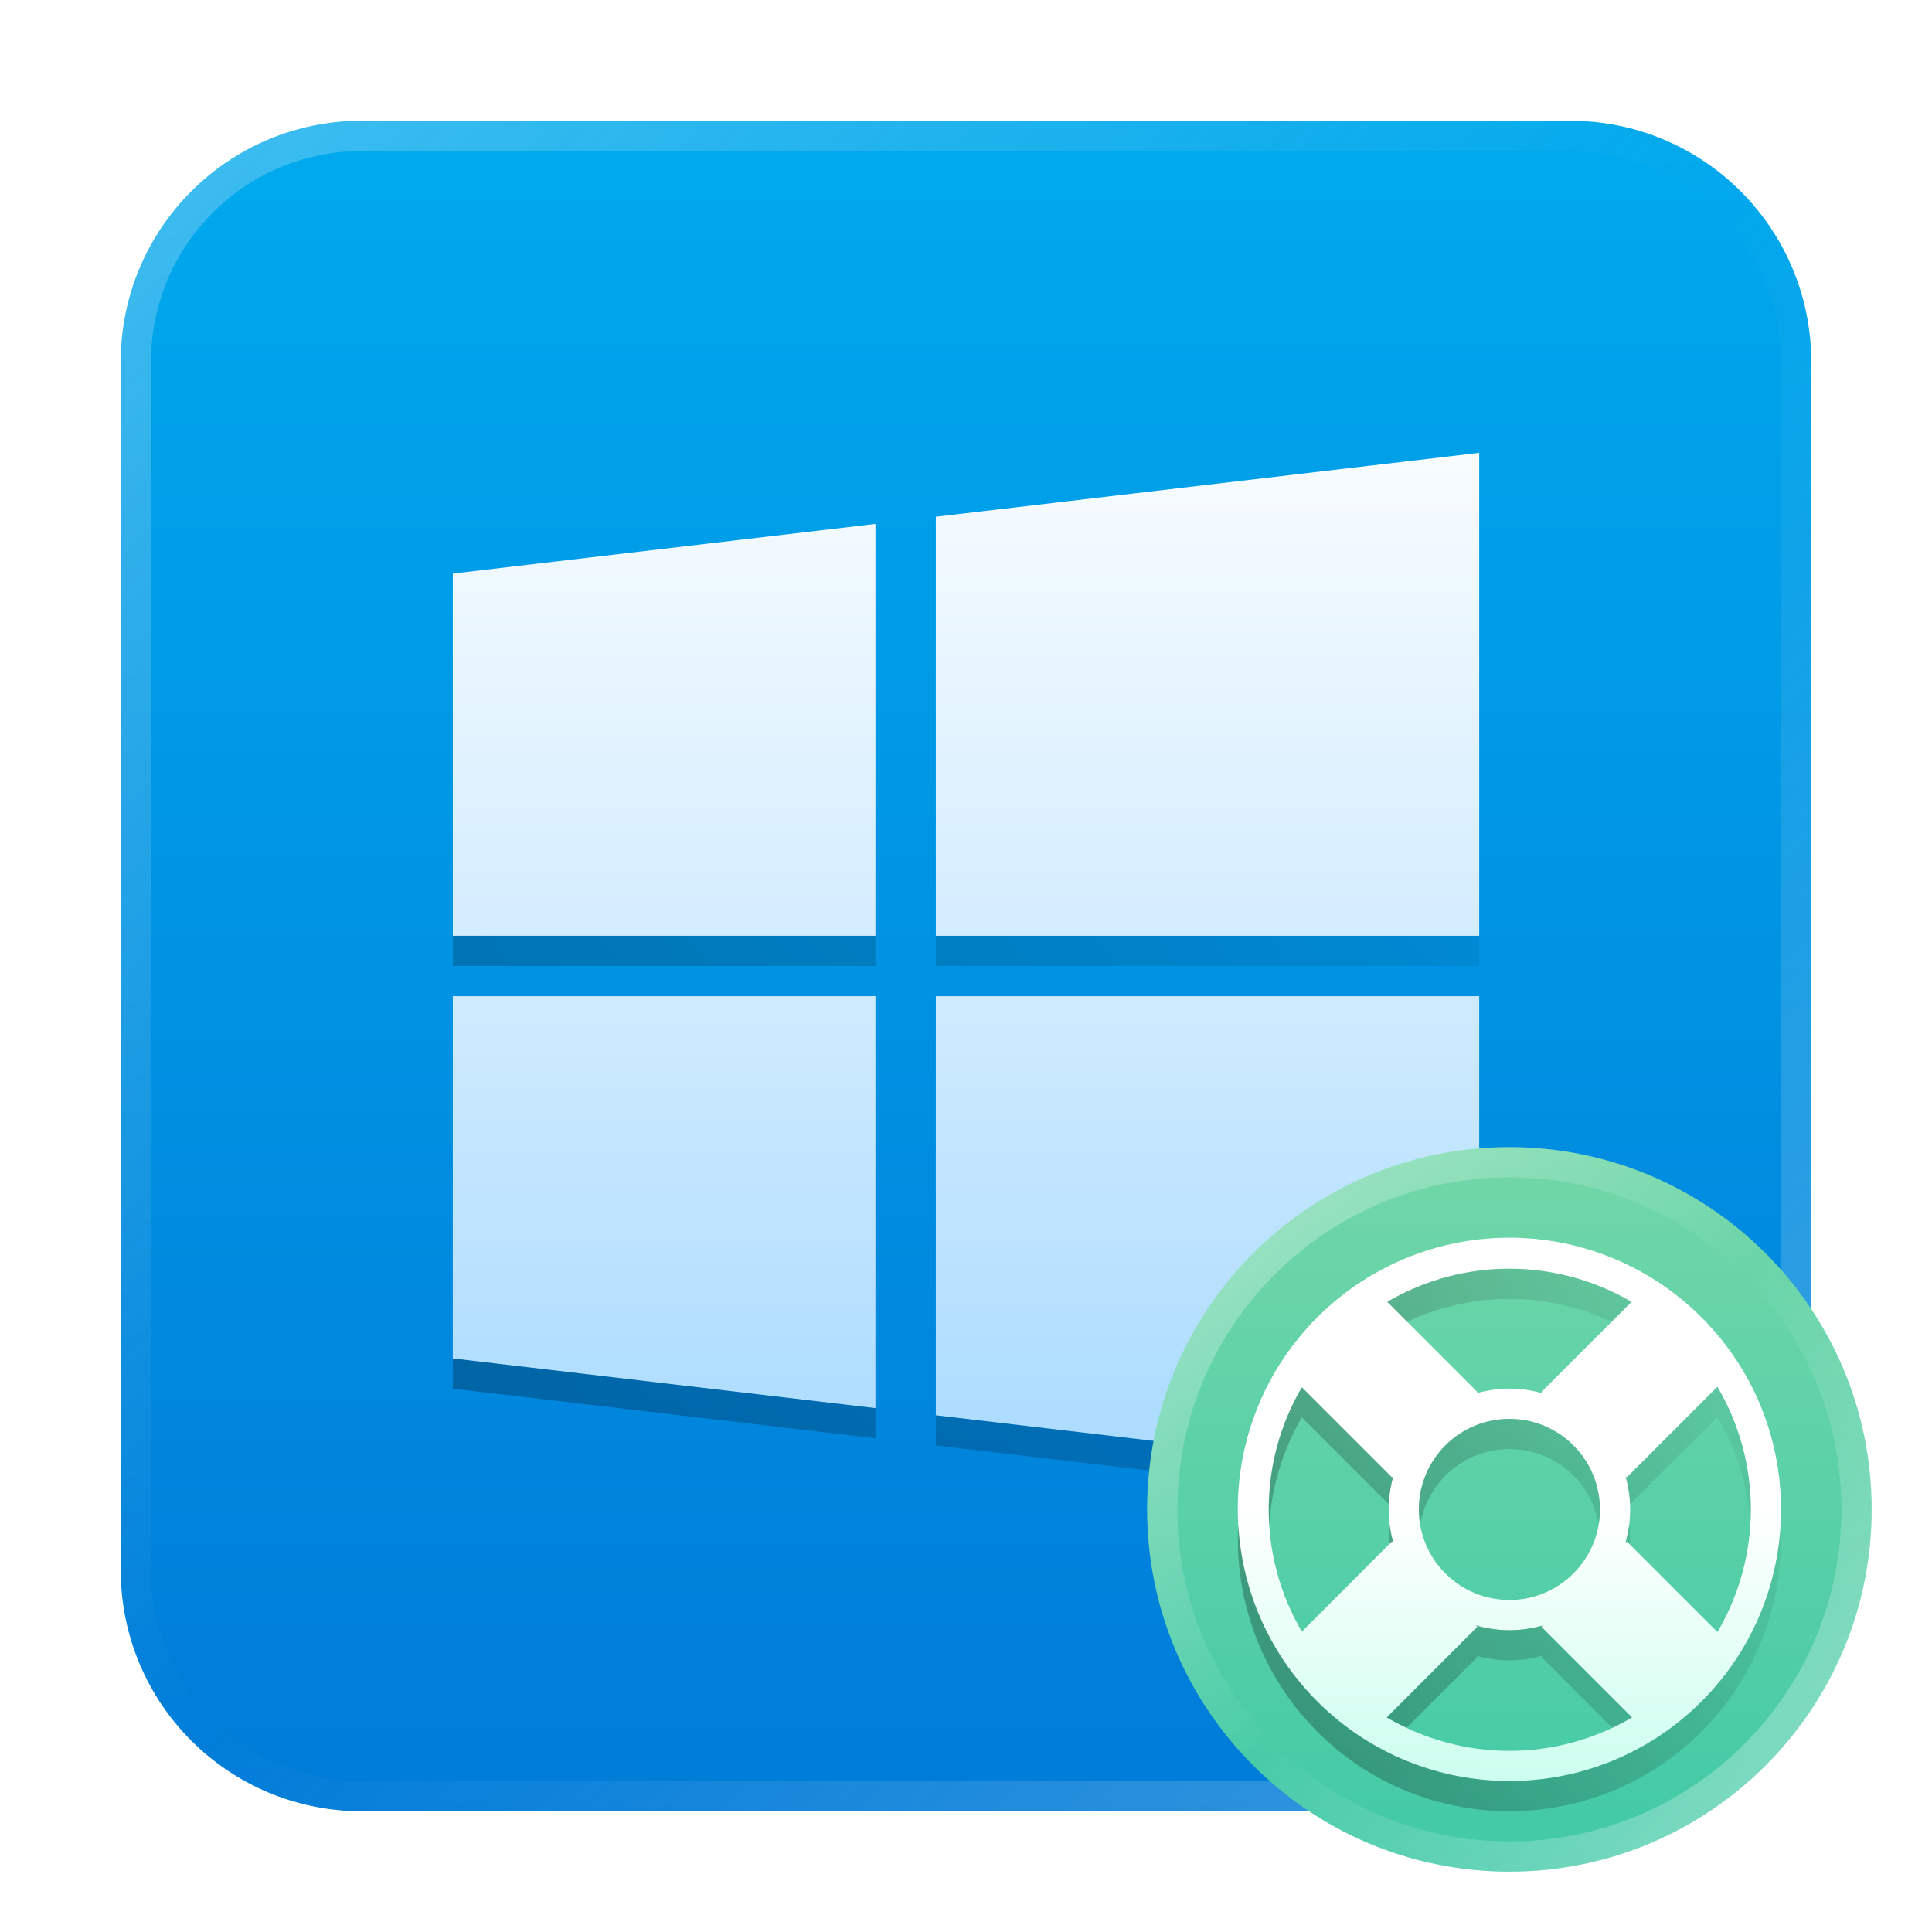
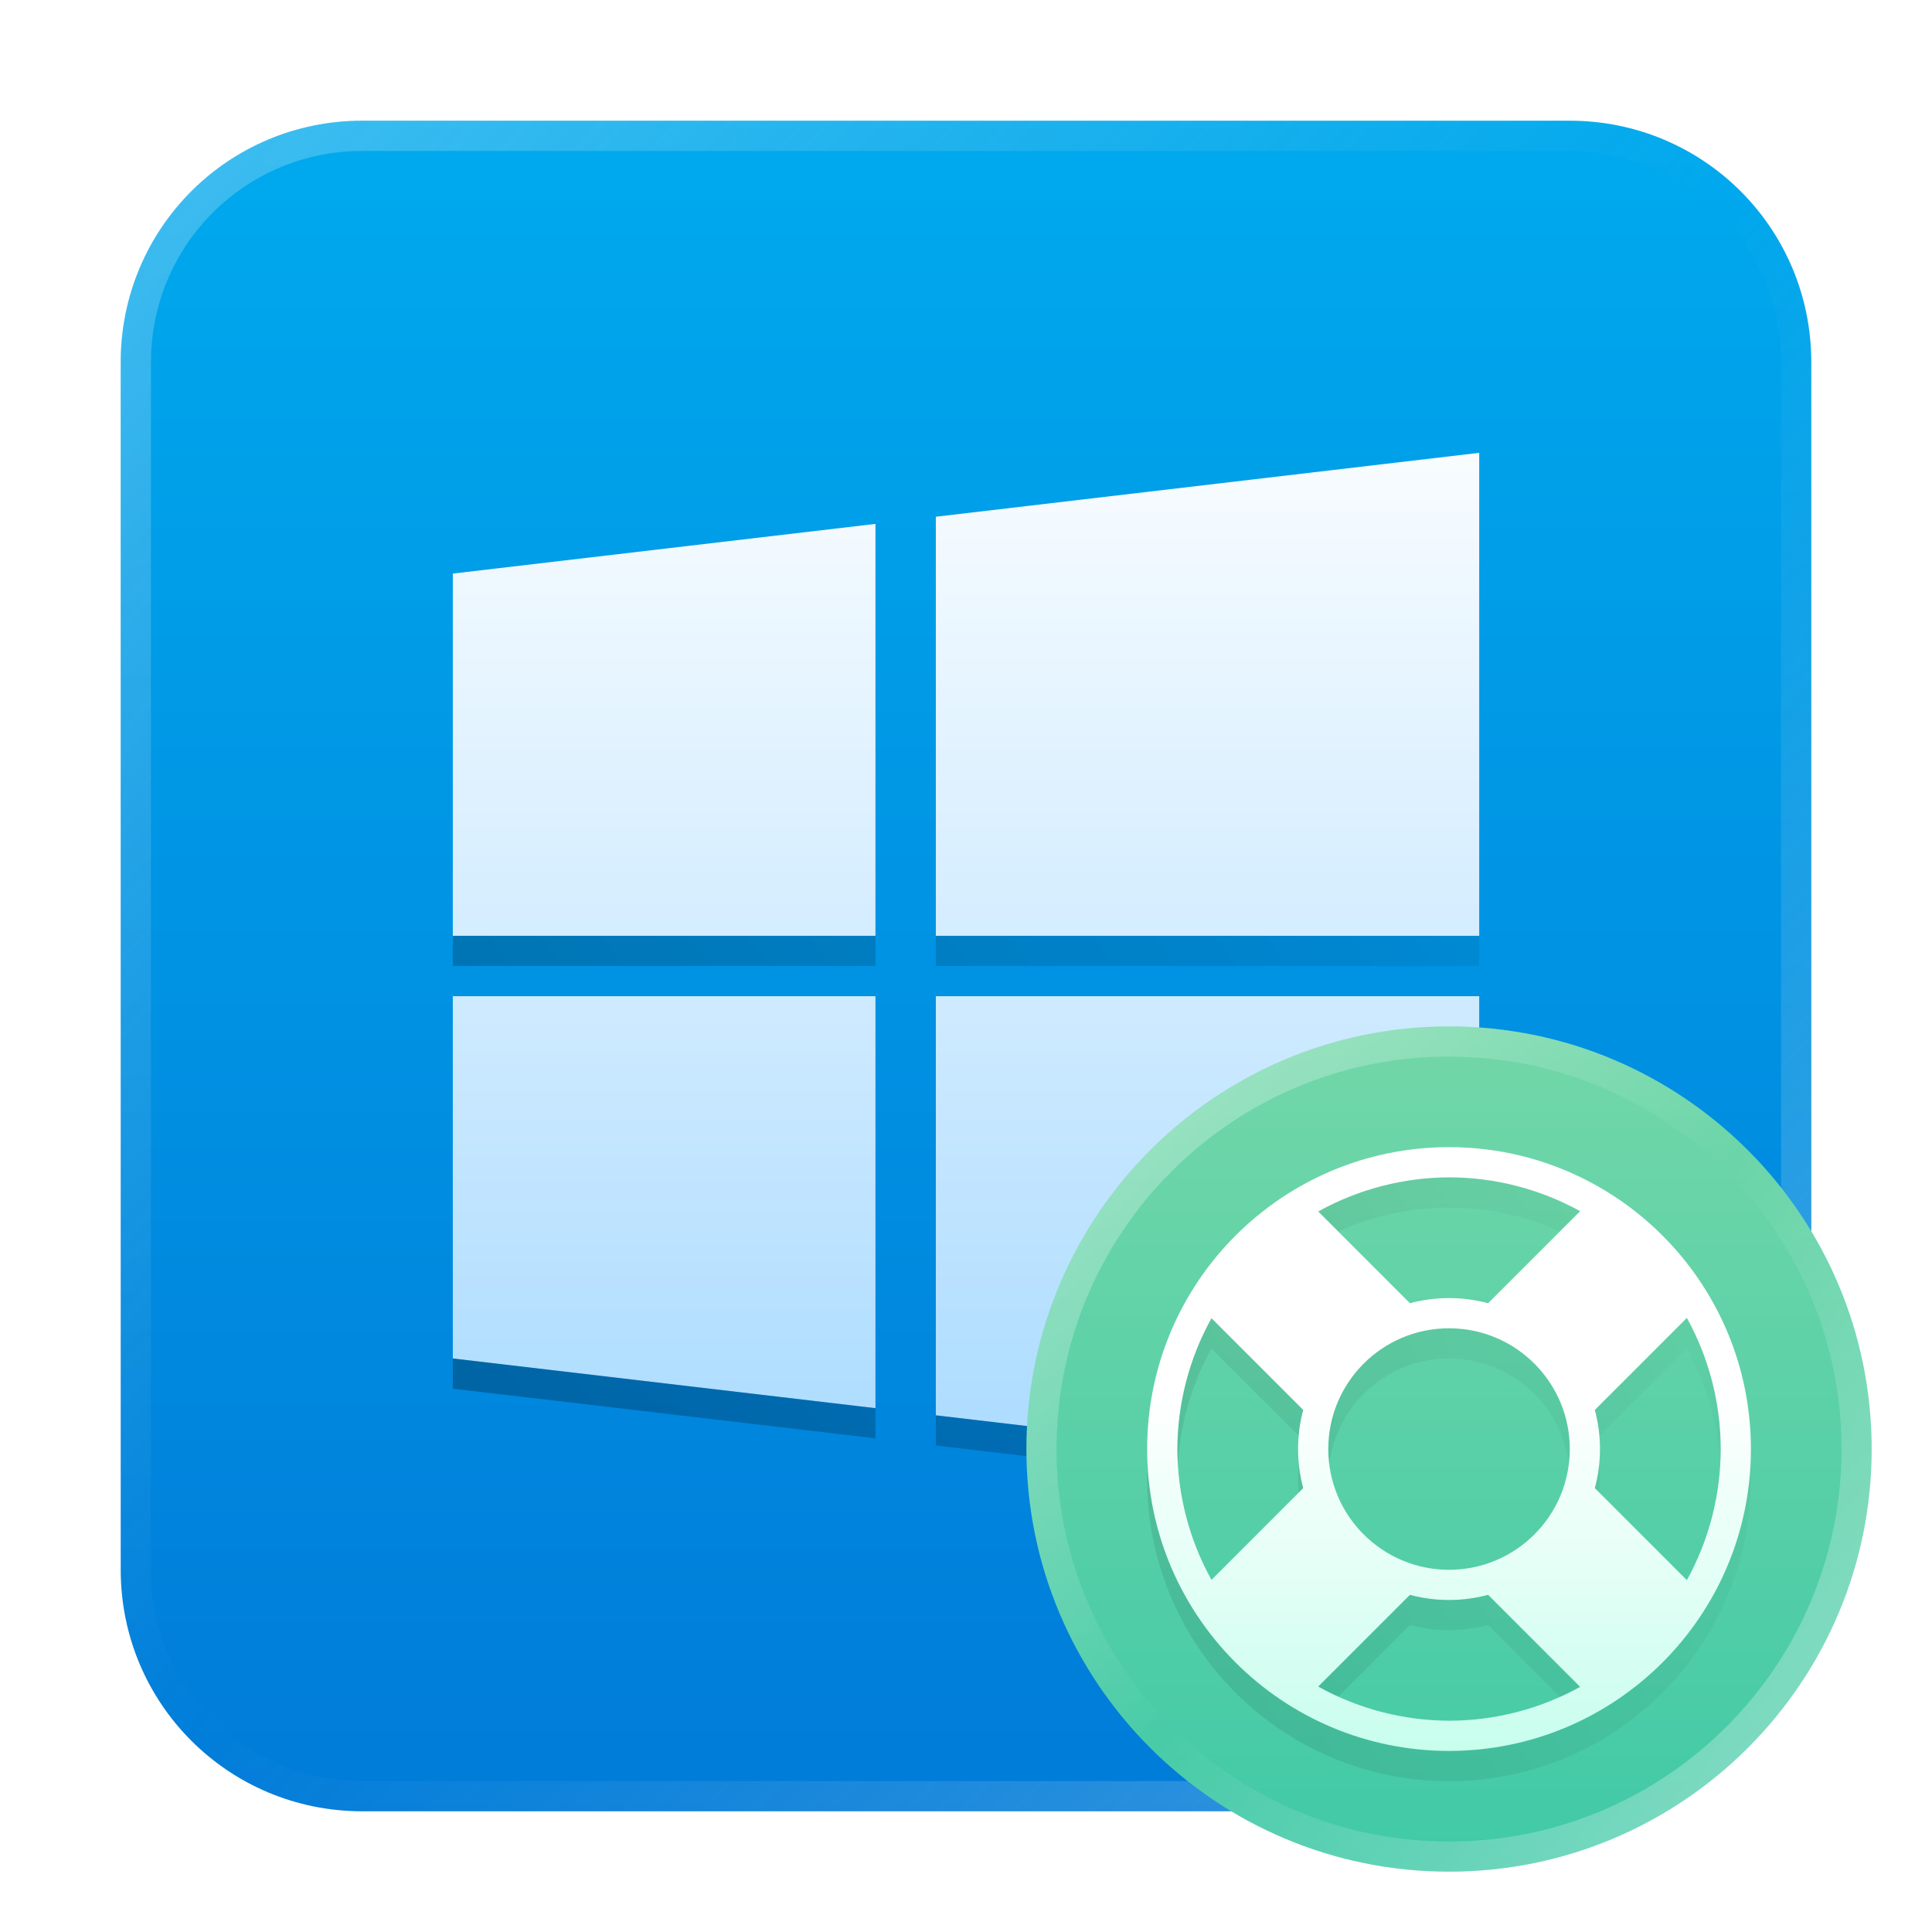
<svg xmlns="http://www.w3.org/2000/svg" xmlns:xlink="http://www.w3.org/1999/xlink" width="64" height="64" viewBox="0 0 16.933 16.933" version="1.1" id="svg5">
  <defs id="defs2">
    <linearGradient id="linearGradient2578">
      <stop style="stop-color:#76d8a8;stop-opacity:1;" offset="0" id="stop2574" />
      <stop style="stop-color:#3dc8a7;stop-opacity:1" offset="1" id="stop2576" />
    </linearGradient>
    <linearGradient id="linearGradient1321">
      <stop style="stop-color:#ffffff;stop-opacity:1;" offset="0" id="stop1317" />
      <stop style="stop-color:#bbfee9;stop-opacity:1" offset="1" id="stop1319" />
    </linearGradient>
    <linearGradient id="linearGradient1355">
      <stop style="stop-color:#0078d7;stop-opacity:1;" offset="0" id="stop1351" />
      <stop style="stop-color:#00adef;stop-opacity:1" offset="1" id="stop1353" />
    </linearGradient>
    <linearGradient id="linearGradient4568">
      <stop style="stop-color:#ffffff;stop-opacity:1;" offset="0" id="stop4564" />
      <stop style="stop-color:#a3d8ff;stop-opacity:1" offset="1" id="stop4566" />
    </linearGradient>
    <linearGradient id="linearGradient4194">
      <stop style="stop-color:#000000;stop-opacity:1;" offset="0" id="stop4190" />
      <stop style="stop-color:#000000;stop-opacity:0;" offset="1" id="stop4192" />
    </linearGradient>
-     <linearGradient id="linearGradient2216">
-       <stop style="stop-color:#ffffff;stop-opacity:1" offset="0" id="stop2210" />
-       <stop style="stop-color:#ffffff;stop-opacity:0.004" offset="0.497" id="stop2212" />
-       <stop style="stop-color:#ffffff;stop-opacity:1" offset="1" id="stop2214" />
-     </linearGradient>
-     <linearGradient xlink:href="#linearGradient2216" id="linearGradient1449" gradientUnits="userSpaceOnUse" x1="9.525" y1="9.525" x2="15.875" y2="15.875" gradientTransform="translate(0.5291672,0.5291672)" />
    <linearGradient xlink:href="#linearGradient4194" id="linearGradient4196" x1="11" y1="52.5" x2="53" y2="16.5" gradientUnits="userSpaceOnUse" />
    <linearGradient xlink:href="#linearGradient4568" id="linearGradient4570" x1="25" y1="12" x2="25" y2="52" gradientUnits="userSpaceOnUse" />
    <linearGradient xlink:href="#linearGradient37218" id="linearGradient1781" x1="2.8346456e-08" y1="2.2677165e-07" x2="64" y2="64" gradientUnits="userSpaceOnUse" gradientTransform="scale(0.2645833)" />
    <linearGradient id="linearGradient37218">
      <stop style="stop-color:#ffffff;stop-opacity:1" offset="0" id="stop37214" />
      <stop style="stop-color:#e6e6e6;stop-opacity:0.003" offset="0.497" id="stop37220" />
      <stop style="stop-color:#ffffff;stop-opacity:1" offset="1" id="stop37216" />
    </linearGradient>
    <linearGradient xlink:href="#linearGradient1355" id="linearGradient1357" x1="-3.175" y1="10.385" x2="-3.175" y2="-6.548" gradientUnits="userSpaceOnUse" gradientTransform="translate(3.175,6.548438)" />
-     <linearGradient xlink:href="#linearGradient1321" id="linearGradient1323" x1="49.001" y1="49.999" x2="48.999" y2="61.999" gradientUnits="userSpaceOnUse" />
-     <linearGradient xlink:href="#linearGradient4194" id="linearGradient1751" gradientUnits="userSpaceOnUse" x1="39.001" y1="53.999" x2="60.999" y2="43.999" gradientTransform="translate(-2.6872441e-5,1.000348)" />
-     <linearGradient xlink:href="#linearGradient2578" id="linearGradient2580" x1="13.229" y1="9.525" x2="13.229" y2="16.933" gradientUnits="userSpaceOnUse" />
+     <linearGradient xlink:href="#linearGradient2216" id="linearGradient1449" gradientUnits="userSpaceOnUse" x1="9.525" y1="9.525" x2="15.875" y2="15.875" gradientTransform="matrix(1.166667,0,0,1.166667,-2.116666,-2.116667)" />
+     <linearGradient id="linearGradient2216">
+       <stop style="stop-color:#ffffff;stop-opacity:1" offset="0" id="stop2210" />
+       <stop style="stop-color:#ffffff;stop-opacity:0.004" offset="0.497" id="stop2212" />
+       <stop style="stop-color:#ffffff;stop-opacity:1" offset="1" id="stop2214" />
+     </linearGradient>
+     <linearGradient xlink:href="#linearGradient2578" id="linearGradient1087" x1="12.7" y1="8.467" x2="12.7" y2="16.933" gradientUnits="userSpaceOnUse" />
+     <linearGradient xlink:href="#linearGradient1321" id="linearGradient1806" x1="12.965" y1="12.171" x2="12.965" y2="16.404" gradientUnits="userSpaceOnUse" gradientTransform="matrix(3.435934,0,0,3.435934,4.363637,4.363637)" />
+     <linearGradient xlink:href="#linearGradient4194" id="linearGradient3064" gradientUnits="userSpaceOnUse" gradientTransform="matrix(0.9090909,0,0,0.9090909,11.20871,11.4733)" x1="-1.587" y1="3.44" x2="5.397" y2="-0.476" />
  </defs>
  <path id="rect863" style="fill:url(#linearGradient1357);fill-opacity:1;stroke-width:0.265" d="M 3.175,1.058 H 13.758 c 1.173,0 2.117,0.944 2.117,2.117 v 10.583 c 0,1.173 -0.944,2.117 -2.117,2.117 H 3.175 c -1.173,0 -2.117,-0.944 -2.117,-2.117 V 3.175 c 0,-1.173 0.944,-2.117 2.117,-2.117 z" />
  <path id="rect1345" style="opacity:0.3;fill:url(#linearGradient1781);fill-opacity:1;stroke-width:0.265" d="m 3.175,1.058 c -1.173,0 -2.117,0.944 -2.117,2.117 v 10.583 c 0,1.173 0.944,2.117 2.117,2.117 h 10.583 c 1.173,0 2.117,-0.944 2.117,-2.117 V 3.175 c 0,-1.173 -0.944,-2.117 -2.117,-2.117 z m 0,0.265 h 10.583 c 1.026,0 1.852,0.826 1.852,1.852 v 10.583 c 0,1.026 -0.826,1.852 -1.852,1.852 H 3.175 c -1.026,0 -1.852,-0.826 -1.852,-1.852 V 3.175 c 0,-1.026 0.826,-1.852 1.852,-1.852 z" />
  <path id="rect3474" style="opacity:1;fill:url(#linearGradient4570);stroke-width:1.176;fill-opacity:1" d="M 49 15 L 31 17.117 L 31 31 L 49 31 L 49 15 z M 29 17.354 L 15 19 L 15 31 L 29 31 L 29 17.354 z M 15 33 L 15 45 L 29 46.646 L 29 33 L 15 33 z M 31 33 L 31 46.883 L 49 49 L 49 33 L 31 33 z " transform="scale(0.2645833)" />
  <path id="rect3474-9" style="fill:url(#linearGradient4196);stroke-width:1.176;opacity:0.3;fill-opacity:1" d="M 15 31 L 15 32 L 29 32 L 29 31 L 15 31 z M 31 31 L 31 32 L 49 32 L 49 31 L 31 31 z M 15 45 L 15 46 L 29 47.646 L 29 46.646 L 15 45 z M 31 46.883 L 31 47.883 L 49 50 L 49 49 L 31 46.883 z " transform="scale(0.2645833)" />
-   <circle style="fill:url(#linearGradient2580);fill-opacity:1;stroke-width:0.26" id="path876" cx="13.229" cy="13.229" r="3.175" />
-   <path id="rect846-3-3" style="fill:url(#linearGradient1323);fill-opacity:1;stroke-width:0.574" d="M 49.664 41.006 A 9 9 0 0 0 43.637 43.637 A 9 9 0 0 0 43.637 56.363 A 9 9 0 0 0 56.363 56.363 A 9 9 0 0 0 56.363 43.637 A 9 9 0 0 0 49.664 41.006 z M 49.674 42.033 A 8 8 0 0 1 54.047 43.125 L 51.061 46.111 L 51.105 46.156 A 4 4 0 0 0 50 46 A 4 4 0 0 0 48.893 46.158 L 48.939 46.111 L 45.953 43.125 A 8 8 0 0 1 49.674 42.033 z M 56.891 45.938 A 8 8 0 0 1 56.891 54.062 L 53.889 51.061 L 53.844 51.105 A 4 4 0 0 0 54 50 A 4 4 0 0 0 53.844 48.895 L 53.889 48.939 L 56.891 45.938 z M 43.125 45.953 L 46.111 48.939 L 46.158 48.893 A 4 4 0 0 0 46 50 A 4 4 0 0 0 46.158 51.107 L 46.111 51.061 L 43.125 54.047 A 8 8 0 0 1 43.125 45.953 z M 50 47 A 3 3 0 0 1 53 50 A 3 3 0 0 1 50 53 A 3 3 0 0 1 47 50 A 3 3 0 0 1 50 47 z M 48.893 53.842 A 4 4 0 0 0 50 54 A 4 4 0 0 0 51.105 53.844 L 51.061 53.889 L 54.062 56.891 A 8 8 0 0 1 45.938 56.891 L 48.939 53.889 L 48.893 53.842 z " transform="scale(0.2645833)" />
-   <path id="rect846-3-3-6" style="opacity:0.3;fill:url(#linearGradient1751);fill-opacity:1;stroke-width:0.574" d="M 49.674 42.033 A 8 8 0 0 0 45.953 43.125 L 46.611 43.783 A 8 8 0 0 1 49.674 43.033 A 8 8 0 0 1 53.389 43.783 L 54.047 43.125 A 8 8 0 0 0 49.674 42.033 z M 56.891 45.938 L 53.889 48.939 L 53.844 48.895 A 4 4 0 0 1 53.992 49.836 L 56.891 46.938 A 8 8 0 0 1 57.982 50.5 A 8 8 0 0 0 56.891 45.938 z M 43.125 45.953 A 8 8 0 0 0 42.047 50.5 A 8 8 0 0 1 43.125 46.953 L 46.008 49.836 A 4 4 0 0 1 46.158 48.893 L 46.111 48.939 L 43.125 45.953 z M 50 47 A 3 3 0 0 0 47 50 A 3 3 0 0 0 47.047 50.5 A 3 3 0 0 1 50 48 A 3 3 0 0 1 52.959 50.5 A 3 3 0 0 0 53 50 A 3 3 0 0 0 50.271 47.014 A 4 4 0 0 0 50.262 47.012 A 4 4 0 0 0 50 47 z M 41.02 50.5 A 9 9 0 0 0 43.637 57.363 A 9 9 0 0 0 56.363 57.363 A 9 9 0 0 0 58.984 50.5 A 9 9 0 0 1 56.363 56.363 A 9 9 0 0 1 50.336 58.992 A 9 9 0 0 1 49.672 58.992 A 8 8 0 0 1 49.664 58.992 A 9 9 0 0 1 43.637 56.363 A 9 9 0 0 1 41.02 50.5 z M 46.035 50.5 A 4 4 0 0 0 46 51 A 4 4 0 0 0 46.008 51.164 L 46.111 51.061 L 46.158 51.107 A 4 4 0 0 1 46.035 50.5 z M 53.965 50.5 A 4 4 0 0 1 53.844 51.105 L 53.889 51.061 L 53.992 51.164 A 4 4 0 0 0 54 51 A 4 4 0 0 0 53.965 50.5 z M 48.893 53.842 L 48.939 53.889 L 45.938 56.891 A 8 8 0 0 0 46.594 57.234 L 48.939 54.889 L 48.893 54.842 A 4 4 0 0 0 50 55 A 4 4 0 0 0 51.105 54.844 L 51.061 54.889 L 53.406 57.234 A 8 8 0 0 0 54.062 56.891 L 51.061 53.889 L 51.105 53.844 A 4 4 0 0 1 50.271 53.986 A 3 3 0 0 1 50.262 53.988 A 3 3 0 0 1 50 54 A 4 4 0 0 1 48.893 53.842 z " transform="scale(0.2645833)" />
-   <path id="path876-5" style="opacity:0.4;fill:url(#linearGradient1449);fill-opacity:1;stroke-width:0.26" d="m 13.229,10.054 a 3.175,3.175 0 0 0 -3.175,3.175 3.175,3.175 0 0 0 3.175,3.175 3.175,3.175 0 0 0 3.175,-3.175 3.175,3.175 0 0 0 -3.175,-3.175 z m 0,0.265 a 2.91,2.91 0 0 1 2.91,2.91 2.91,2.91 0 0 1 -2.91,2.91 2.91,2.91 0 0 1 -2.91,-2.91 2.91,2.91 0 0 1 2.91,-2.91 z" />
+   <circle style="fill:url(#linearGradient1087);fill-opacity:1;stroke-width:0.303" id="path876-3" cx="12.7" cy="12.7" r="3.704" />
+   <path d="m 12.7,10.319 c -1.461,0 -2.646,1.185 -2.646,2.646 0,1.461 1.185,2.646 2.646,2.646 1.461,0 2.646,-1.185 2.646,-2.646 0,-1.461 -1.185,-2.646 -2.646,-2.646 z m 0,0.265 c 0.402,2.91e-4 0.797,0.102 1.149,0.297 l -0.807,0.807 c -0.224,-0.06 -0.461,-0.06 -0.685,0 L 11.553,10.883 c 0.351,-0.195 0.745,-0.298 1.147,-0.299 z m 2.085,1.232 c 0.194,0.352 0.296,0.747 0.297,1.149 -2.91e-4,0.402 -0.102,0.797 -0.297,1.149 l -0.807,-0.807 c 0.06,-0.224 0.06,-0.461 0,-0.685 z m -4.167,0.003 0.804,0.804 c -0.06,0.224 -0.06,0.461 0,0.685 l -0.804,0.804 c -0.195,-0.351 -0.298,-0.745 -0.299,-1.147 0.002,-0.401 0.104,-0.796 0.299,-1.147 z M 12.7,11.906 c 0.585,0 1.058,0.474 1.058,1.058 0,0.585 -0.474,1.058 -1.058,1.058 -0.585,0 -1.058,-0.474 -1.058,-1.058 0,-0.585 0.474,-1.058 1.058,-1.058 z m -0.343,2.336 c 0.224,0.06 0.461,0.06 0.685,0 l 0.807,0.807 c -0.352,0.194 -0.747,0.296 -1.149,0.297 -0.401,-0.002 -0.796,-0.104 -1.147,-0.299 z" style="opacity:0.1;fill:url(#linearGradient3064);fill-opacity:1;stroke-width:0.441;stroke-linejoin:round" id="path2969" />
+   <path id="path1493" style="opacity:1;fill:url(#linearGradient1806);fill-opacity:1;stroke-width:1.667;stroke-linejoin:round" d="m 48,38 c -5.523,0 -10,4.477 -10,10 0,5.523 4.477,10 10,10 5.523,0 10,-4.477 10,-10 0,-5.523 -4.477,-10 -10,-10 z m 0,1 c 1.519,0.001 3.014,0.387 4.344,1.121 l -3.049,3.049 c -0.848,-0.227 -1.742,-0.227 -2.59,0 L 43.666,40.131 C 44.992,39.395 46.483,39.006 48,39 Z m 7.879,4.656 C 56.613,44.986 56.999,46.481 57,48 c -0.001,1.519 -0.387,3.014 -1.121,4.344 l -3.049,-3.049 c 0.227,-0.848 0.227,-1.742 0,-2.59 z m -15.748,0.01 3.039,3.039 c -0.227,0.848 -0.227,1.742 0,2.59 l -3.039,3.039 C 39.395,51.008 39.006,49.517 39,48 c 0.006,-1.517 0.395,-3.008 1.131,-4.334 z M 48,44 c 2.209,0 4,1.791 4,4 0,2.209 -1.791,4 -4,4 -2.209,0 -4,-1.791 -4,-4 0,-2.209 1.791,-4 4,-4 z m -1.295,8.83 c 0.848,0.227 1.742,0.227 2.59,0 l 3.049,3.049 C 51.014,56.613 49.519,56.999 48,57 c -1.517,-0.006 -3.008,-0.395 -4.334,-1.131 z" transform="scale(0.2645833)" />
+   <path id="path876-5" style="opacity:0.4;fill:url(#linearGradient1449);fill-opacity:1;stroke-width:0.303" d="m 12.7,8.996 c -2.046,3e-7 -3.704,1.658 -3.704,3.704 0,2.046 1.658,3.704 3.704,3.704 2.046,0 3.704,-1.658 3.704,-3.704 C 16.404,10.654 14.746,8.996 12.7,8.996 Z m 0,0.265 C 14.6,9.26 16.14,10.8 16.14,12.7 16.14,14.6 14.6,16.14 12.7,16.14 10.8,16.14 9.26,14.6 9.26,12.7 9.26,10.8 10.8,9.26 12.7,9.26 Z" />
</svg>
